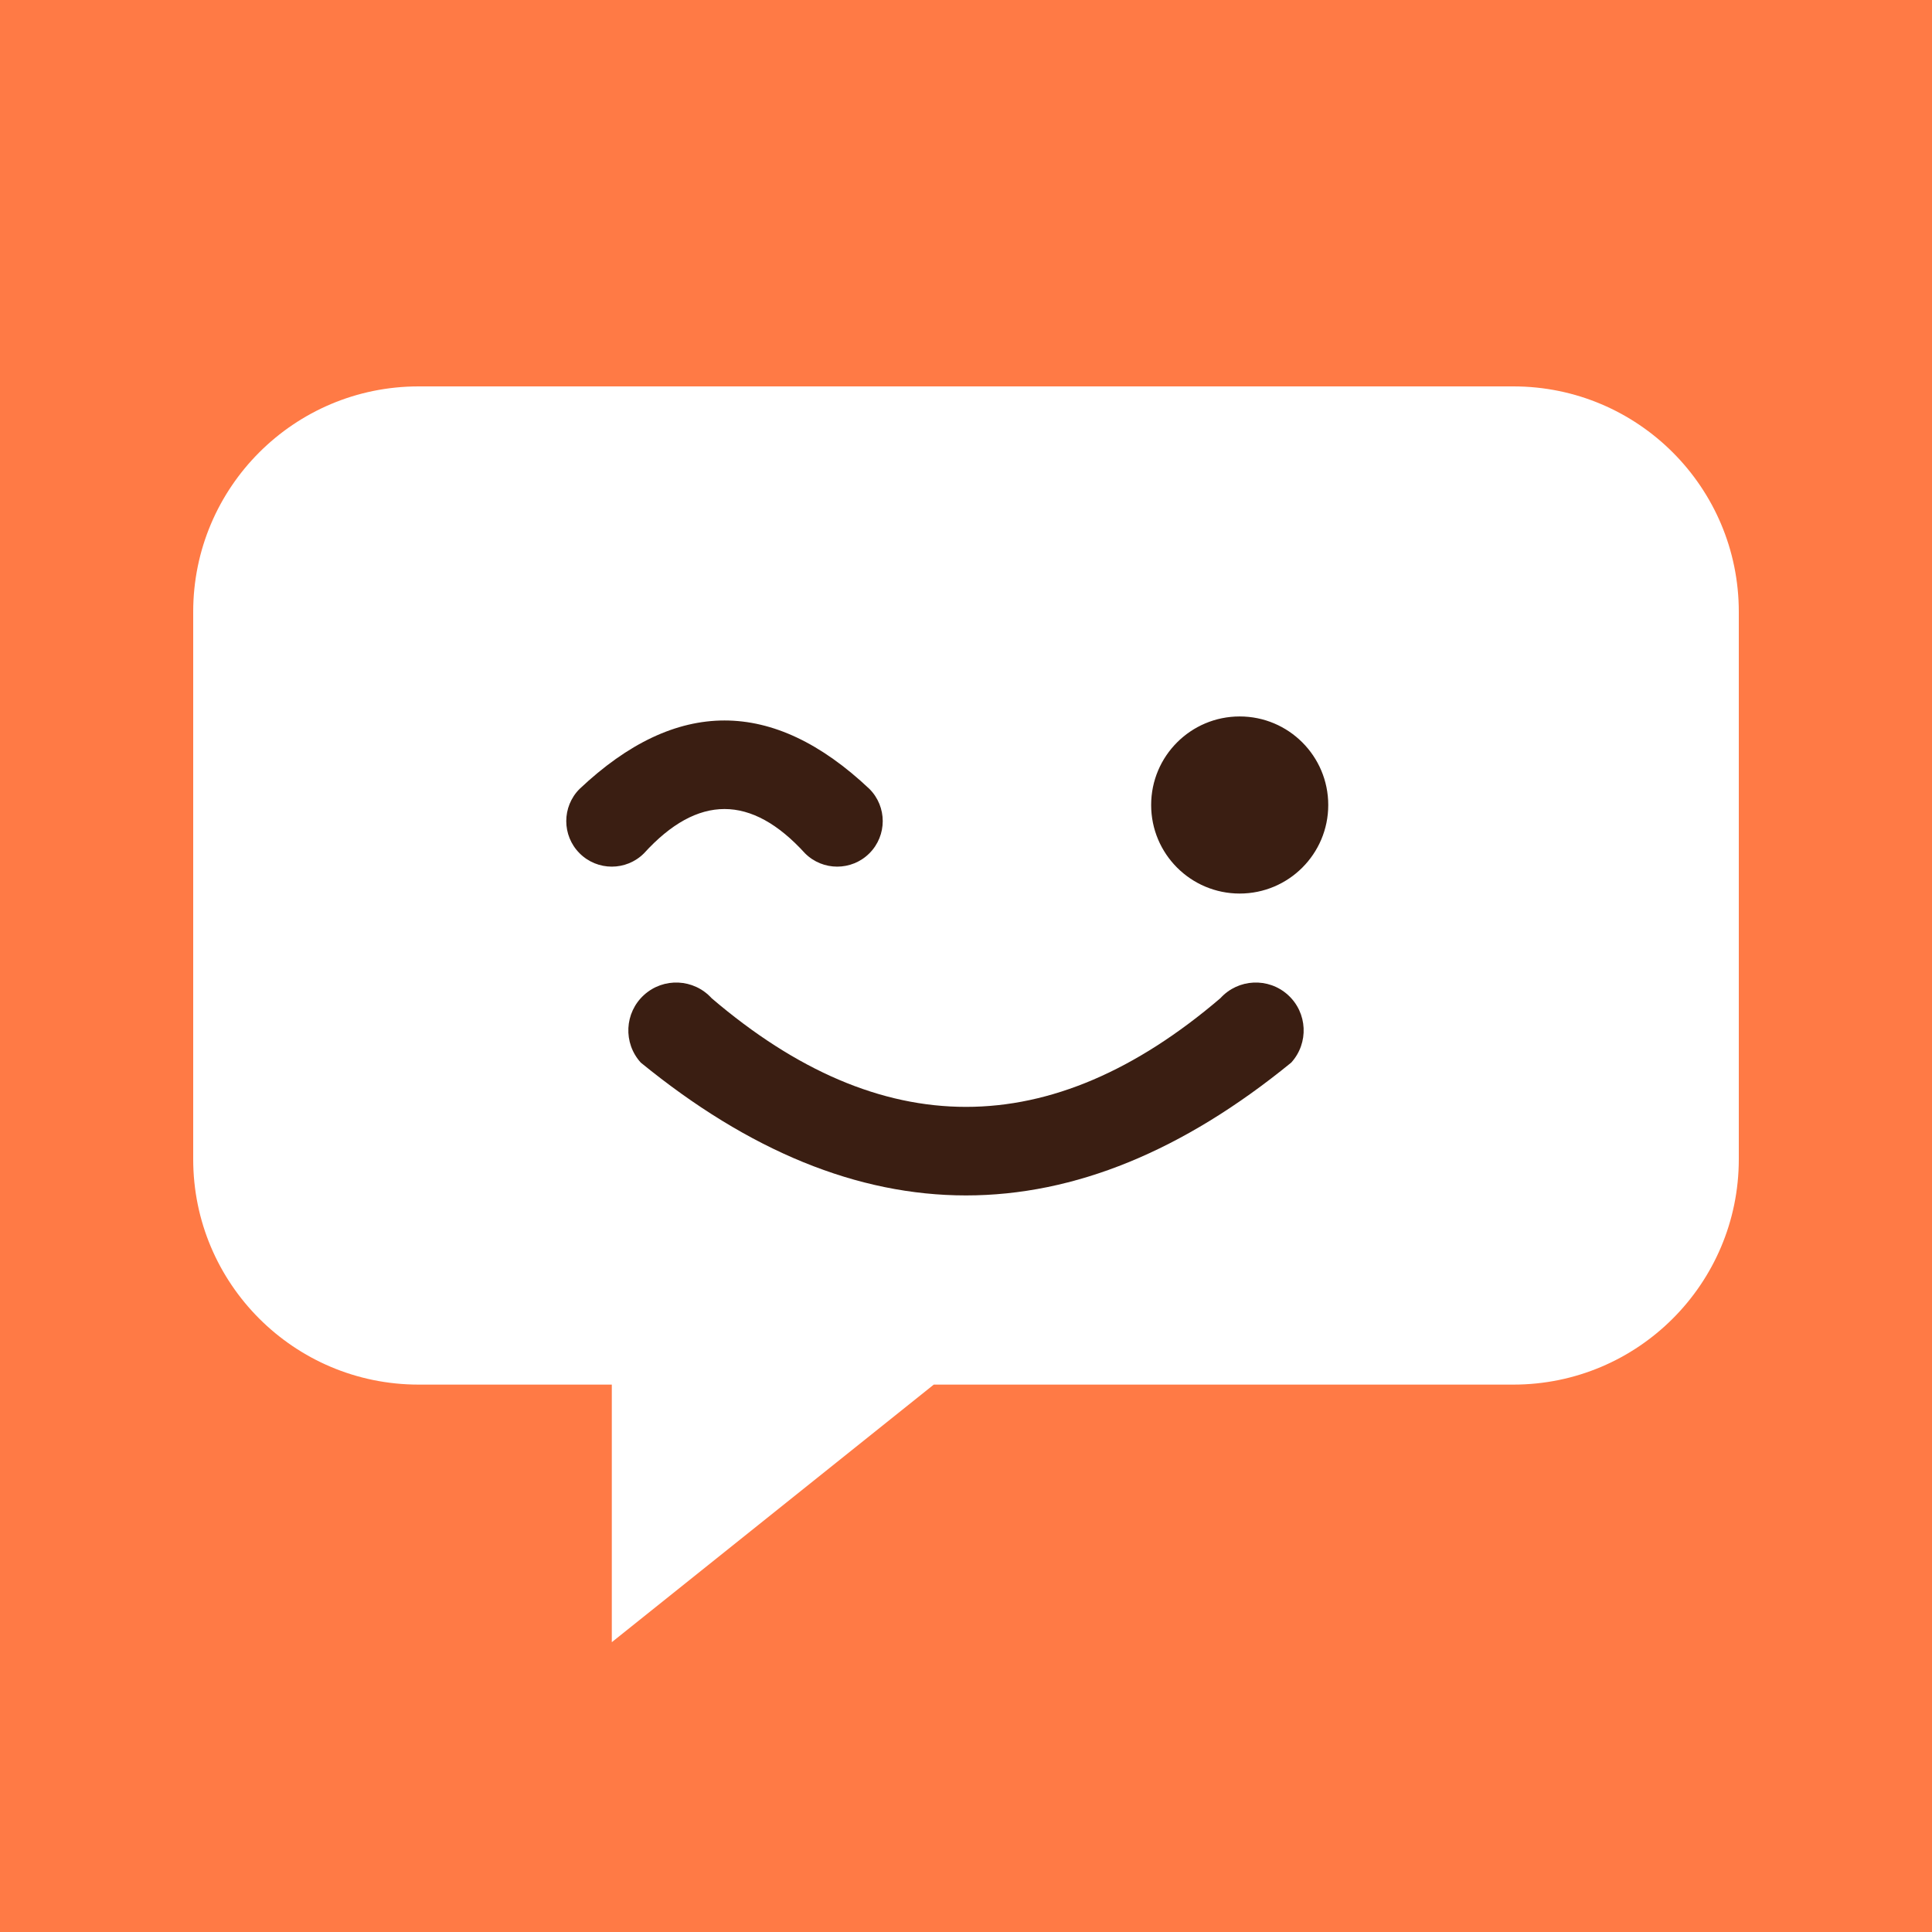
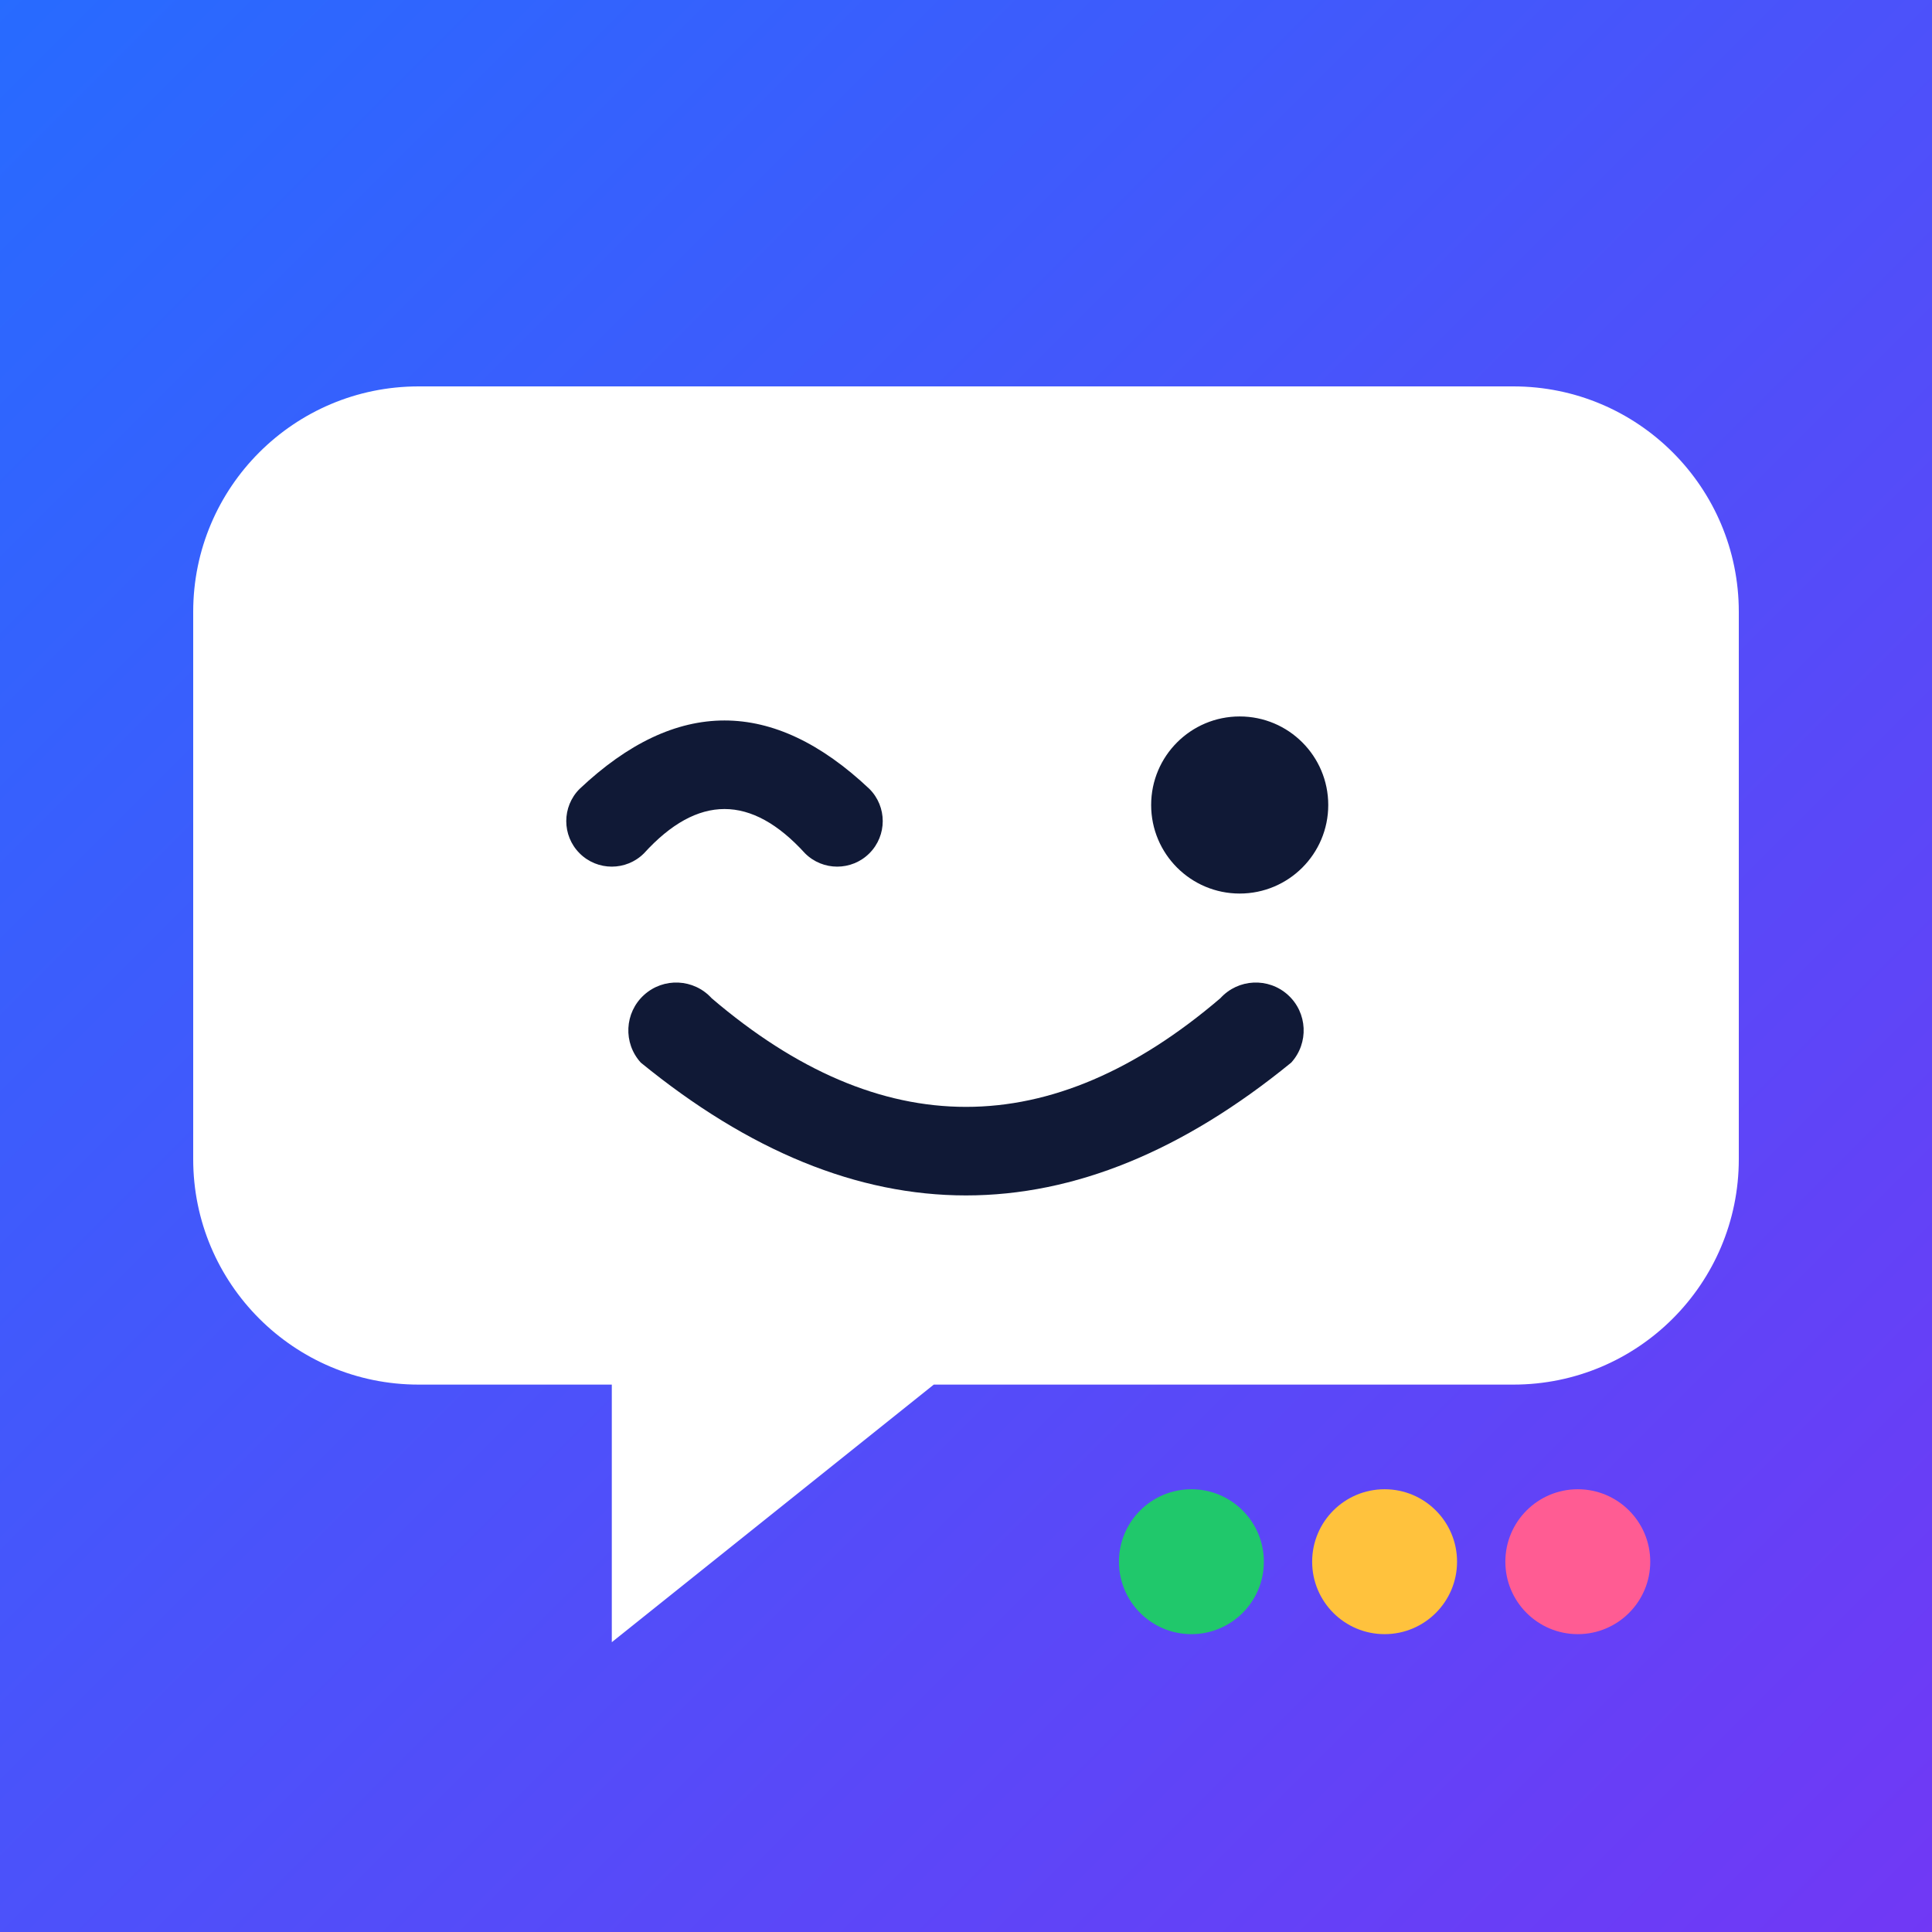
<svg xmlns="http://www.w3.org/2000/svg" viewBox="0 0 120 120" width="1024" height="1024">
-   <rect width="120" height="120" fill="#FF7A45" />
+   <defs>
+     <linearGradient id="g" x1="0" y1="0" x2="1" y2="1">
+       <stop offset="0" stop-color="#276BFF" />
+       <stop offset="1" stop-color="#7138F5" />
+     </linearGradient>
+   </defs>
+   <rect width="120" height="120" fill="url(#g)" />
  <path d="M26 24h68a14 14 0 0 1 14 14v34a14 14 0 0 1-14 14H58L38 102V86H26a14 14 0 0 1-14-14V38a14 14 0 0 1 14-14z" fill="#FFFFFF" />
-   <path d="M36 49Q45 40.5 54 49A2.75 2.75 0 0 1 50 53Q45 47.5 40 53A2.75 2.75 0 0 1 36 49zM71.5 50a5.5 5.5 0 1 0 11 0a5.5 5.5 0 1 0-11 0zM39.8 66Q60 82.5 80.2 66A2.75 2.75 0 0 0 75.8 62Q60 75.5 44.2 62A2.75 2.75 0 0 0 39.8 66z" fill="#3A1E12" />
+   <path d="M36 49Q45 40.5 54 49A2.75 2.75 0 0 1 50 53Q45 47.5 40 53A2.75 2.75 0 0 1 36 49zM71.5 50a5.5 5.5 0 1 0 11 0a5.5 5.5 0 1 0-11 0zM39.8 66Q60 82.5 80.2 66A2.75 2.75 0 0 0 75.8 62Q60 75.5 44.2 62A2.75 2.75 0 0 0 39.8 66z" fill="#101936" />
+   <circle cx="74" cy="97" r="4.5" fill="#20C86B" />
+   <circle cx="86" cy="97" r="4.5" fill="#FFC23D" />
+   <circle cx="98" cy="97" r="4.5" fill="#FF5C93" />
</svg>
